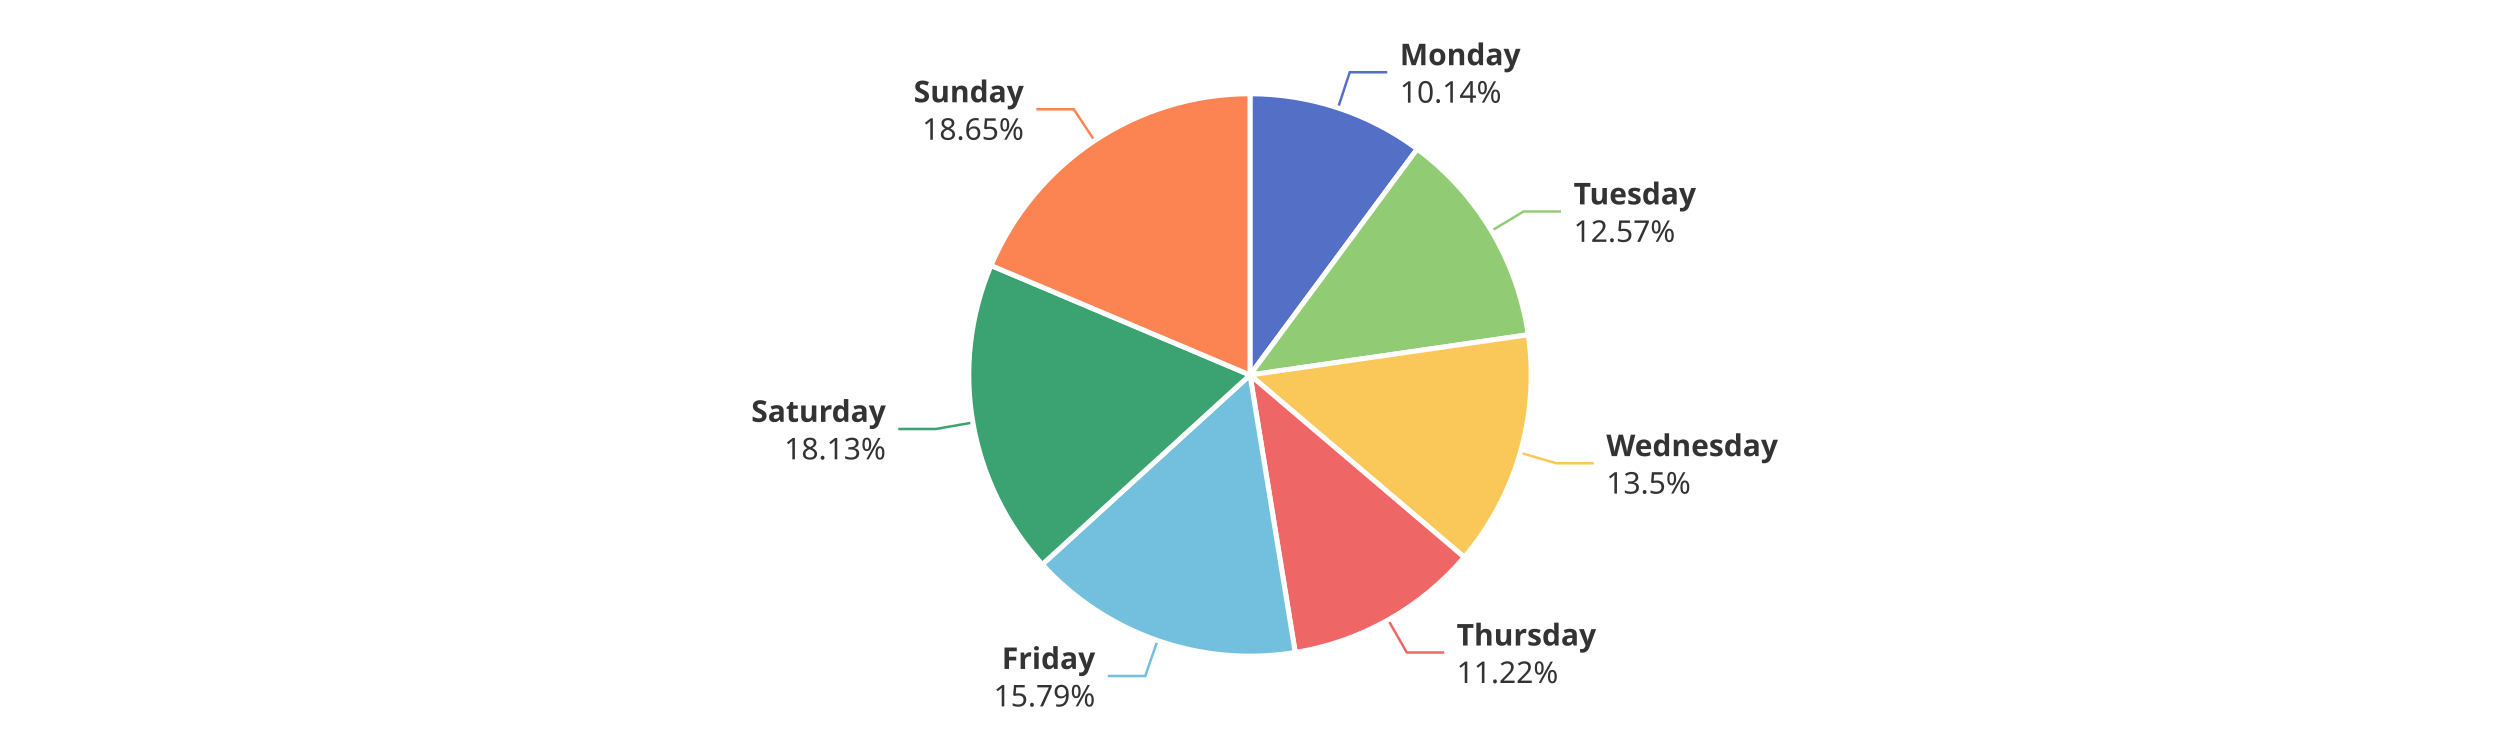
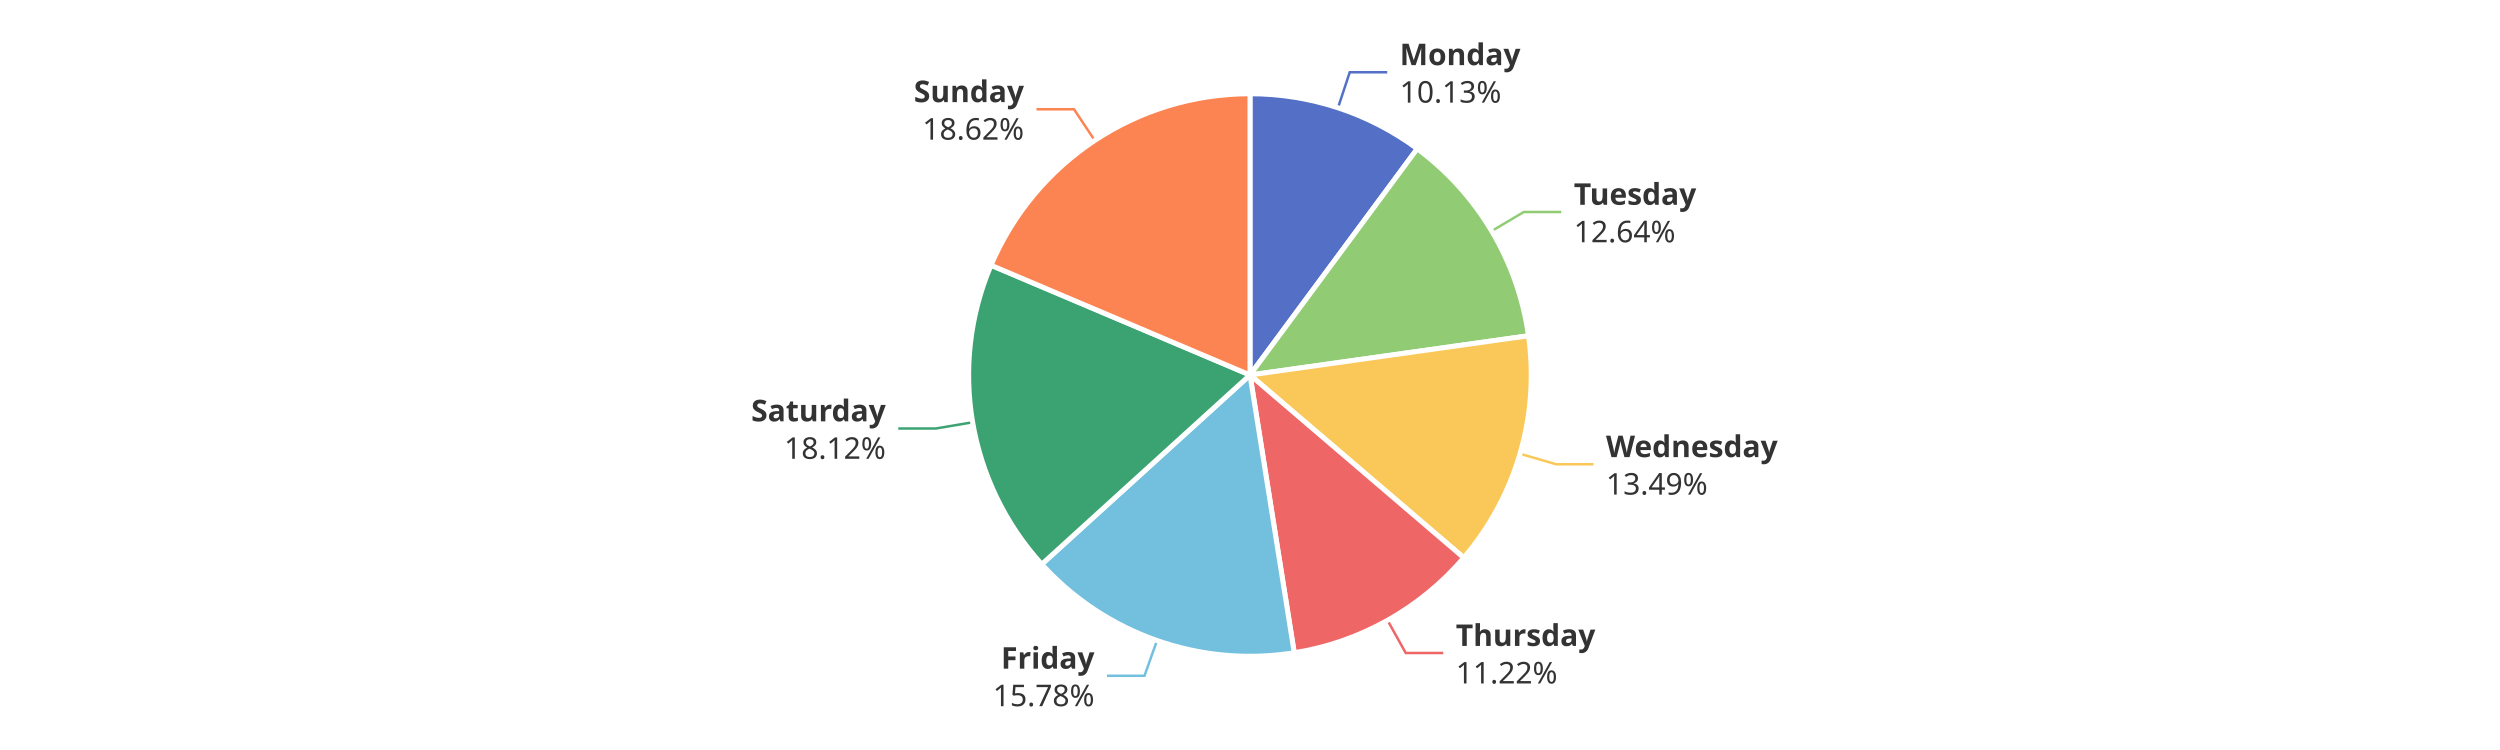
<svg xmlns="http://www.w3.org/2000/svg" width="1000" height="300" version="1.1" baseProfile="full" viewBox="0 0 1000 300">
  <rect width="1000" height="300" x="0" y="0" id="0" fill="#ffffff" />
-   <polyline points="535.2 43.2 539.9 28.9 554.9 28.9" fill="none" stroke="#5470c6" />
-   <polyline points="596.6 92.3 609.4 84.6 624.4 84.6" fill="none" stroke="#91cc75" />
-   <polyline points="608.1 181.1 622.5 185.3 637.5 185.3" fill="none" stroke="#fac858" />
-   <polyline points="555.3 248 562.7 261 577.7 261" fill="none" stroke="#ee6666" />
-   <polyline points="463 256.2 458.1 270.4 443.1 270.4" fill="none" stroke="#73c0de" />
-   <polyline points="389.1 169 374.3 171.6 359.3 171.6" fill="none" stroke="#3ba272" />
-   <polyline points="437.8 56.2 429.5 43.7 414.5 43.7" fill="none" stroke="#fc8452" />
-   <path d="M500 37.5A112.5 112.5 0 0 1 566.9 59.6L500 150Z" fill="#5470c6" stroke="#fff" stroke-width="2" stroke-linejoin="round" />
-   <path d="M566.9 59.6A112.5 112.5 0 0 1 611.3 133.9L500 150Z" fill="#91cc75" stroke="#fff" stroke-width="2" stroke-linejoin="round" />
-   <path d="M611.3 133.9A112.5 112.5 0 0 1 585.7 222.9L500 150Z" fill="#fac858" stroke="#fff" stroke-width="2" stroke-linejoin="round" />
-   <path d="M585.7 222.9A112.5 112.5 0 0 1 518.1 261L500 150Z" fill="#ee6666" stroke="#fff" stroke-width="2" stroke-linejoin="round" />
-   <path d="M518.1 261A112.5 112.5 0 0 1 416.9 225.8L500 150Z" fill="#73c0de" stroke="#fff" stroke-width="2" stroke-linejoin="round" />
-   <path d="M416.9 225.8A112.5 112.5 0 0 1 396.4 106.2L500 150Z" fill="#3ba272" stroke="#fff" stroke-width="2" stroke-linejoin="round" />
-   <path d="M396.4 106.2A112.5 112.5 0 0 1 500 37.5L500 150Z" fill="#fc8452" stroke="#fff" stroke-width="2" stroke-linejoin="round" />
-   <path d="M0 -15l42.8 0l0 30l-42.8 0Z" transform="translate(559.9365 28.916)" fill="none" />
-   <text dominant-baseline="central" text-anchor="start" style="font-size:12px;font-family:sans-serif;font-weight:bold;" y="-7.5" transform="translate(559.9365 28.916)" fill="#333" stroke="rgb(255,255,255)" stroke-width="2" paint-order="stroke" stroke-miterlimit="2">Monday</text>
-   <text dominant-baseline="central" text-anchor="start" style="font-size:12px;font-family:sans-serif;" y="7.5" transform="translate(559.9365 28.916)" fill="#333" stroke="rgb(255,255,255)" stroke-width="2" paint-order="stroke" stroke-miterlimit="2">10.14%</text>
-   <path d="M0 -15l46.2 0l0 30l-46.2 0Z" transform="translate(629.4443 84.5921)" fill="none" />
-   <text dominant-baseline="central" text-anchor="start" style="font-size:12px;font-family:sans-serif;font-weight:bold;" y="-7.5" transform="translate(629.4443 84.5921)" fill="#333" stroke="rgb(255,255,255)" stroke-width="2" paint-order="stroke" stroke-miterlimit="2">Tuesday</text>
-   <text dominant-baseline="central" text-anchor="start" style="font-size:12px;font-family:sans-serif;" y="7.5" transform="translate(629.4443 84.5921)" fill="#333" stroke="rgb(255,255,255)" stroke-width="2" paint-order="stroke" stroke-miterlimit="2">12.57%</text>
-   <path d="M0 -15l63.6 0l0 30l-63.6 0Z" transform="translate(642.5199 185.2862)" fill="none" />
-   <text dominant-baseline="central" text-anchor="start" style="font-size:12px;font-family:sans-serif;font-weight:bold;" y="-7.5" transform="translate(642.5199 185.2862)" fill="#333" stroke="rgb(255,255,255)" stroke-width="2" paint-order="stroke" stroke-miterlimit="2">Wednesday</text>
-   <text dominant-baseline="central" text-anchor="start" style="font-size:12px;font-family:sans-serif;" y="7.5" transform="translate(642.5199 185.2862)" fill="#333" stroke="rgb(255,255,255)" stroke-width="2" paint-order="stroke" stroke-miterlimit="2">13.5%</text>
-   <path d="M0 -15l50.2 0l0 30l-50.2 0Z" transform="translate(582.6541 261.0438)" fill="none" />
-   <text dominant-baseline="central" text-anchor="start" style="font-size:12px;font-family:sans-serif;font-weight:bold;" y="-7.5" transform="translate(582.6541 261.0438)" fill="#333" stroke="rgb(255,255,255)" stroke-width="2" paint-order="stroke" stroke-miterlimit="2">Thursday</text>
-   <text dominant-baseline="central" text-anchor="start" style="font-size:12px;font-family:sans-serif;" y="7.5" transform="translate(582.6541 261.0438)" fill="#333" stroke="rgb(255,255,255)" stroke-width="2" paint-order="stroke" stroke-miterlimit="2">11.22%</text>
-   <path d="M-40.9 -15l40.9 0l0 30l-40.9 0Z" transform="translate(438.0907 270.4154)" fill="none" />
-   <text dominant-baseline="central" text-anchor="end" style="font-size:12px;font-family:sans-serif;font-weight:bold;" y="-7.5" transform="translate(438.0907 270.4154)" fill="#333" stroke="rgb(255,255,255)" stroke-width="2" paint-order="stroke" stroke-miterlimit="2">Friday</text>
-   <text dominant-baseline="central" text-anchor="end" style="font-size:12px;font-family:sans-serif;" y="7.5" transform="translate(438.0907 270.4154)" fill="#333" stroke="rgb(255,255,255)" stroke-width="2" paint-order="stroke" stroke-miterlimit="2">15.79%</text>
-   <path d="M-48.2 -15l48.2 0l0 30l-48.2 0Z" transform="translate(354.3408 171.5876)" fill="none" />
-   <text dominant-baseline="central" text-anchor="end" style="font-size:12px;font-family:sans-serif;font-weight:bold;" y="-7.5" transform="translate(354.3408 171.5876)" fill="#333" stroke="rgb(255,255,255)" stroke-width="2" paint-order="stroke" stroke-miterlimit="2">Saturday</text>
-   <text dominant-baseline="central" text-anchor="end" style="font-size:12px;font-family:sans-serif;" y="7.5" transform="translate(354.3408 171.5876)" fill="#333" stroke="rgb(255,255,255)" stroke-width="2" paint-order="stroke" stroke-miterlimit="2">18.13%</text>
-   <path d="M-40.9 -15l40.9 0l0 30l-40.9 0Z" transform="translate(409.5253 43.7476)" fill="none" />
-   <text dominant-baseline="central" text-anchor="end" style="font-size:12px;font-family:sans-serif;font-weight:bold;" y="-7.5" transform="translate(409.5253 43.7476)" fill="#333" stroke="rgb(255,255,255)" stroke-width="2" paint-order="stroke" stroke-miterlimit="2">Sunday</text>
-   <text dominant-baseline="central" text-anchor="end" style="font-size:12px;font-family:sans-serif;" y="7.5" transform="translate(409.5253 43.7476)" fill="#333" stroke="rgb(255,255,255)" stroke-width="2" paint-order="stroke" stroke-miterlimit="2">18.65%</text>
+   <polyline points="535.2 43.1 539.9 28.9 554.9 28.9" fill="none" stroke="#5470c6" />
+   <polyline points="596.7 92.4 609.5 84.8 624.5 84.8" fill="none" stroke="#91cc75" />
+   <polyline points="608 181.5 622.4 185.7 637.4 185.7" fill="none" stroke="#fac858" />
+   <polyline points="555 248.1 562.3 261.2 577.3 261.2" fill="none" stroke="#ee6666" />
+   <polyline points="462.8 256.2 457.8 270.3 442.8 270.3" fill="none" stroke="#73c0de" />
+   <polyline points="389.1 168.9 374.3 171.4 359.3 171.4" fill="none" stroke="#3ba272" />
+   <polyline points="437.9 56.2 429.6 43.7 414.6 43.7" fill="none" stroke="#fc8452" />
+   <path d="M500 37.5A112.5 112.5 0 0 1 566.9 59.5L500 150Z" fill="#5470c6" stroke="#fff" stroke-width="2" stroke-linejoin="round" />
+   <path d="M566.9 59.5A112.5 112.5 0 0 1 611.4 134.3L500 150Z" fill="#91cc75" stroke="#fff" stroke-width="2" stroke-linejoin="round" />
+   <path d="M611.4 134.3A112.5 112.5 0 0 1 585.5 223.1L500 150Z" fill="#fac858" stroke="#fff" stroke-width="2" stroke-linejoin="round" />
+   <path d="M585.5 223.1A112.5 112.5 0 0 1 517.7 261.1L500 150Z" fill="#ee6666" stroke="#fff" stroke-width="2" stroke-linejoin="round" />
+   <path d="M517.7 261.1A112.5 112.5 0 0 1 416.7 225.7L500 150Z" fill="#73c0de" stroke="#fff" stroke-width="2" stroke-linejoin="round" />
+   <path d="M416.7 225.7A112.5 112.5 0 0 1 396.4 106.1L500 150Z" fill="#3ba272" stroke="#fff" stroke-width="2" stroke-linejoin="round" />
+   <path d="M396.4 106.1A112.5 112.5 0 0 1 500 37.5L500 150Z" fill="#fc8452" stroke="#fff" stroke-width="2" stroke-linejoin="round" />
+   <path d="M0 -15l42.8 0l0 30l-42.8 0Z" transform="translate(559.8946 28.9022)" fill="none" />
+   <text dominant-baseline="central" text-anchor="start" style="font-size:12px;font-family:sans-serif;font-weight:bold;" y="-7.5" transform="translate(559.8946 28.9022)" fill="#333" stroke="rgb(255,255,255)" stroke-width="2" paint-order="stroke" stroke-miterlimit="2">Monday</text>
+   <text dominant-baseline="central" text-anchor="start" style="font-size:12px;font-family:sans-serif;" y="7.5" transform="translate(559.8946 28.9022)" fill="#333" stroke="rgb(255,255,255)" stroke-width="2" paint-order="stroke" stroke-miterlimit="2">10.13%</text>
+   <path d="M0 -15l46.2 0l0 30l-46.2 0Z" transform="translate(629.5402 84.7528)" fill="none" />
+   <text dominant-baseline="central" text-anchor="start" style="font-size:12px;font-family:sans-serif;font-weight:bold;" y="-7.5" transform="translate(629.5402 84.7528)" fill="#333" stroke="rgb(255,255,255)" stroke-width="2" paint-order="stroke" stroke-miterlimit="2">Tuesday</text>
+   <text dominant-baseline="central" text-anchor="start" style="font-size:12px;font-family:sans-serif;" y="7.5" transform="translate(629.5402 84.7528)" fill="#333" stroke="rgb(255,255,255)" stroke-width="2" paint-order="stroke" stroke-miterlimit="2">12.64%</text>
+   <path d="M0 -15l63.6 0l0 30l-63.6 0Z" transform="translate(642.4039 185.6867)" fill="none" />
+   <text dominant-baseline="central" text-anchor="start" style="font-size:12px;font-family:sans-serif;font-weight:bold;" y="-7.5" transform="translate(642.4039 185.6867)" fill="#333" stroke="rgb(255,255,255)" stroke-width="2" paint-order="stroke" stroke-miterlimit="2">Wednesday</text>
+   <text dominant-baseline="central" text-anchor="start" style="font-size:12px;font-family:sans-serif;" y="7.5" transform="translate(642.4039 185.6867)" fill="#333" stroke="rgb(255,255,255)" stroke-width="2" paint-order="stroke" stroke-miterlimit="2">13.49%</text>
+   <path d="M0 -15l50.2 0l0 30l-50.2 0Z" transform="translate(582.3342 261.2237)" fill="none" />
+   <text dominant-baseline="central" text-anchor="start" style="font-size:12px;font-family:sans-serif;font-weight:bold;" y="-7.5" transform="translate(582.3342 261.2237)" fill="#333" stroke="rgb(255,255,255)" stroke-width="2" paint-order="stroke" stroke-miterlimit="2">Thursday</text>
+   <text dominant-baseline="central" text-anchor="start" style="font-size:12px;font-family:sans-serif;" y="7.5" transform="translate(582.3342 261.2237)" fill="#333" stroke="rgb(255,255,255)" stroke-width="2" paint-order="stroke" stroke-miterlimit="2">11.22%</text>
+   <path d="M-40.9 -15l40.9 0l0 30l-40.9 0Z" transform="translate(437.7922 270.3111)" fill="none" />
+   <text dominant-baseline="central" text-anchor="end" style="font-size:12px;font-family:sans-serif;font-weight:bold;" y="-7.5" transform="translate(437.7922 270.3111)" fill="#333" stroke="rgb(255,255,255)" stroke-width="2" paint-order="stroke" stroke-miterlimit="2">Friday</text>
+   <text dominant-baseline="central" text-anchor="end" style="font-size:12px;font-family:sans-serif;" y="7.5" transform="translate(437.7922 270.3111)" fill="#333" stroke="rgb(255,255,255)" stroke-width="2" paint-order="stroke" stroke-miterlimit="2">15.78%</text>
+   <path d="M-48.2 -15l48.2 0l0 30l-48.2 0Z" transform="translate(354.3034 171.3683)" fill="none" />
+   <text dominant-baseline="central" text-anchor="end" style="font-size:12px;font-family:sans-serif;font-weight:bold;" y="-7.5" transform="translate(354.3034 171.3683)" fill="#333" stroke="rgb(255,255,255)" stroke-width="2" paint-order="stroke" stroke-miterlimit="2">Saturday</text>
+   <text dominant-baseline="central" text-anchor="end" style="font-size:12px;font-family:sans-serif;" y="7.5" transform="translate(354.3034 171.3683)" fill="#333" stroke="rgb(255,255,255)" stroke-width="2" paint-order="stroke" stroke-miterlimit="2">18.12%</text>
+   <path d="M-40.9 -15l40.9 0l0 30l-40.9 0Z" transform="translate(409.5983 43.6992)" fill="none" />
+   <text dominant-baseline="central" text-anchor="end" style="font-size:12px;font-family:sans-serif;font-weight:bold;" y="-7.5" transform="translate(409.5983 43.6992)" fill="#333" stroke="rgb(255,255,255)" stroke-width="2" paint-order="stroke" stroke-miterlimit="2">Sunday</text>
+   <text dominant-baseline="central" text-anchor="end" style="font-size:12px;font-family:sans-serif;" y="7.5" transform="translate(409.5983 43.6992)" fill="#333" stroke="rgb(255,255,255)" stroke-width="2" paint-order="stroke" stroke-miterlimit="2">18.62%</text>
</svg>
